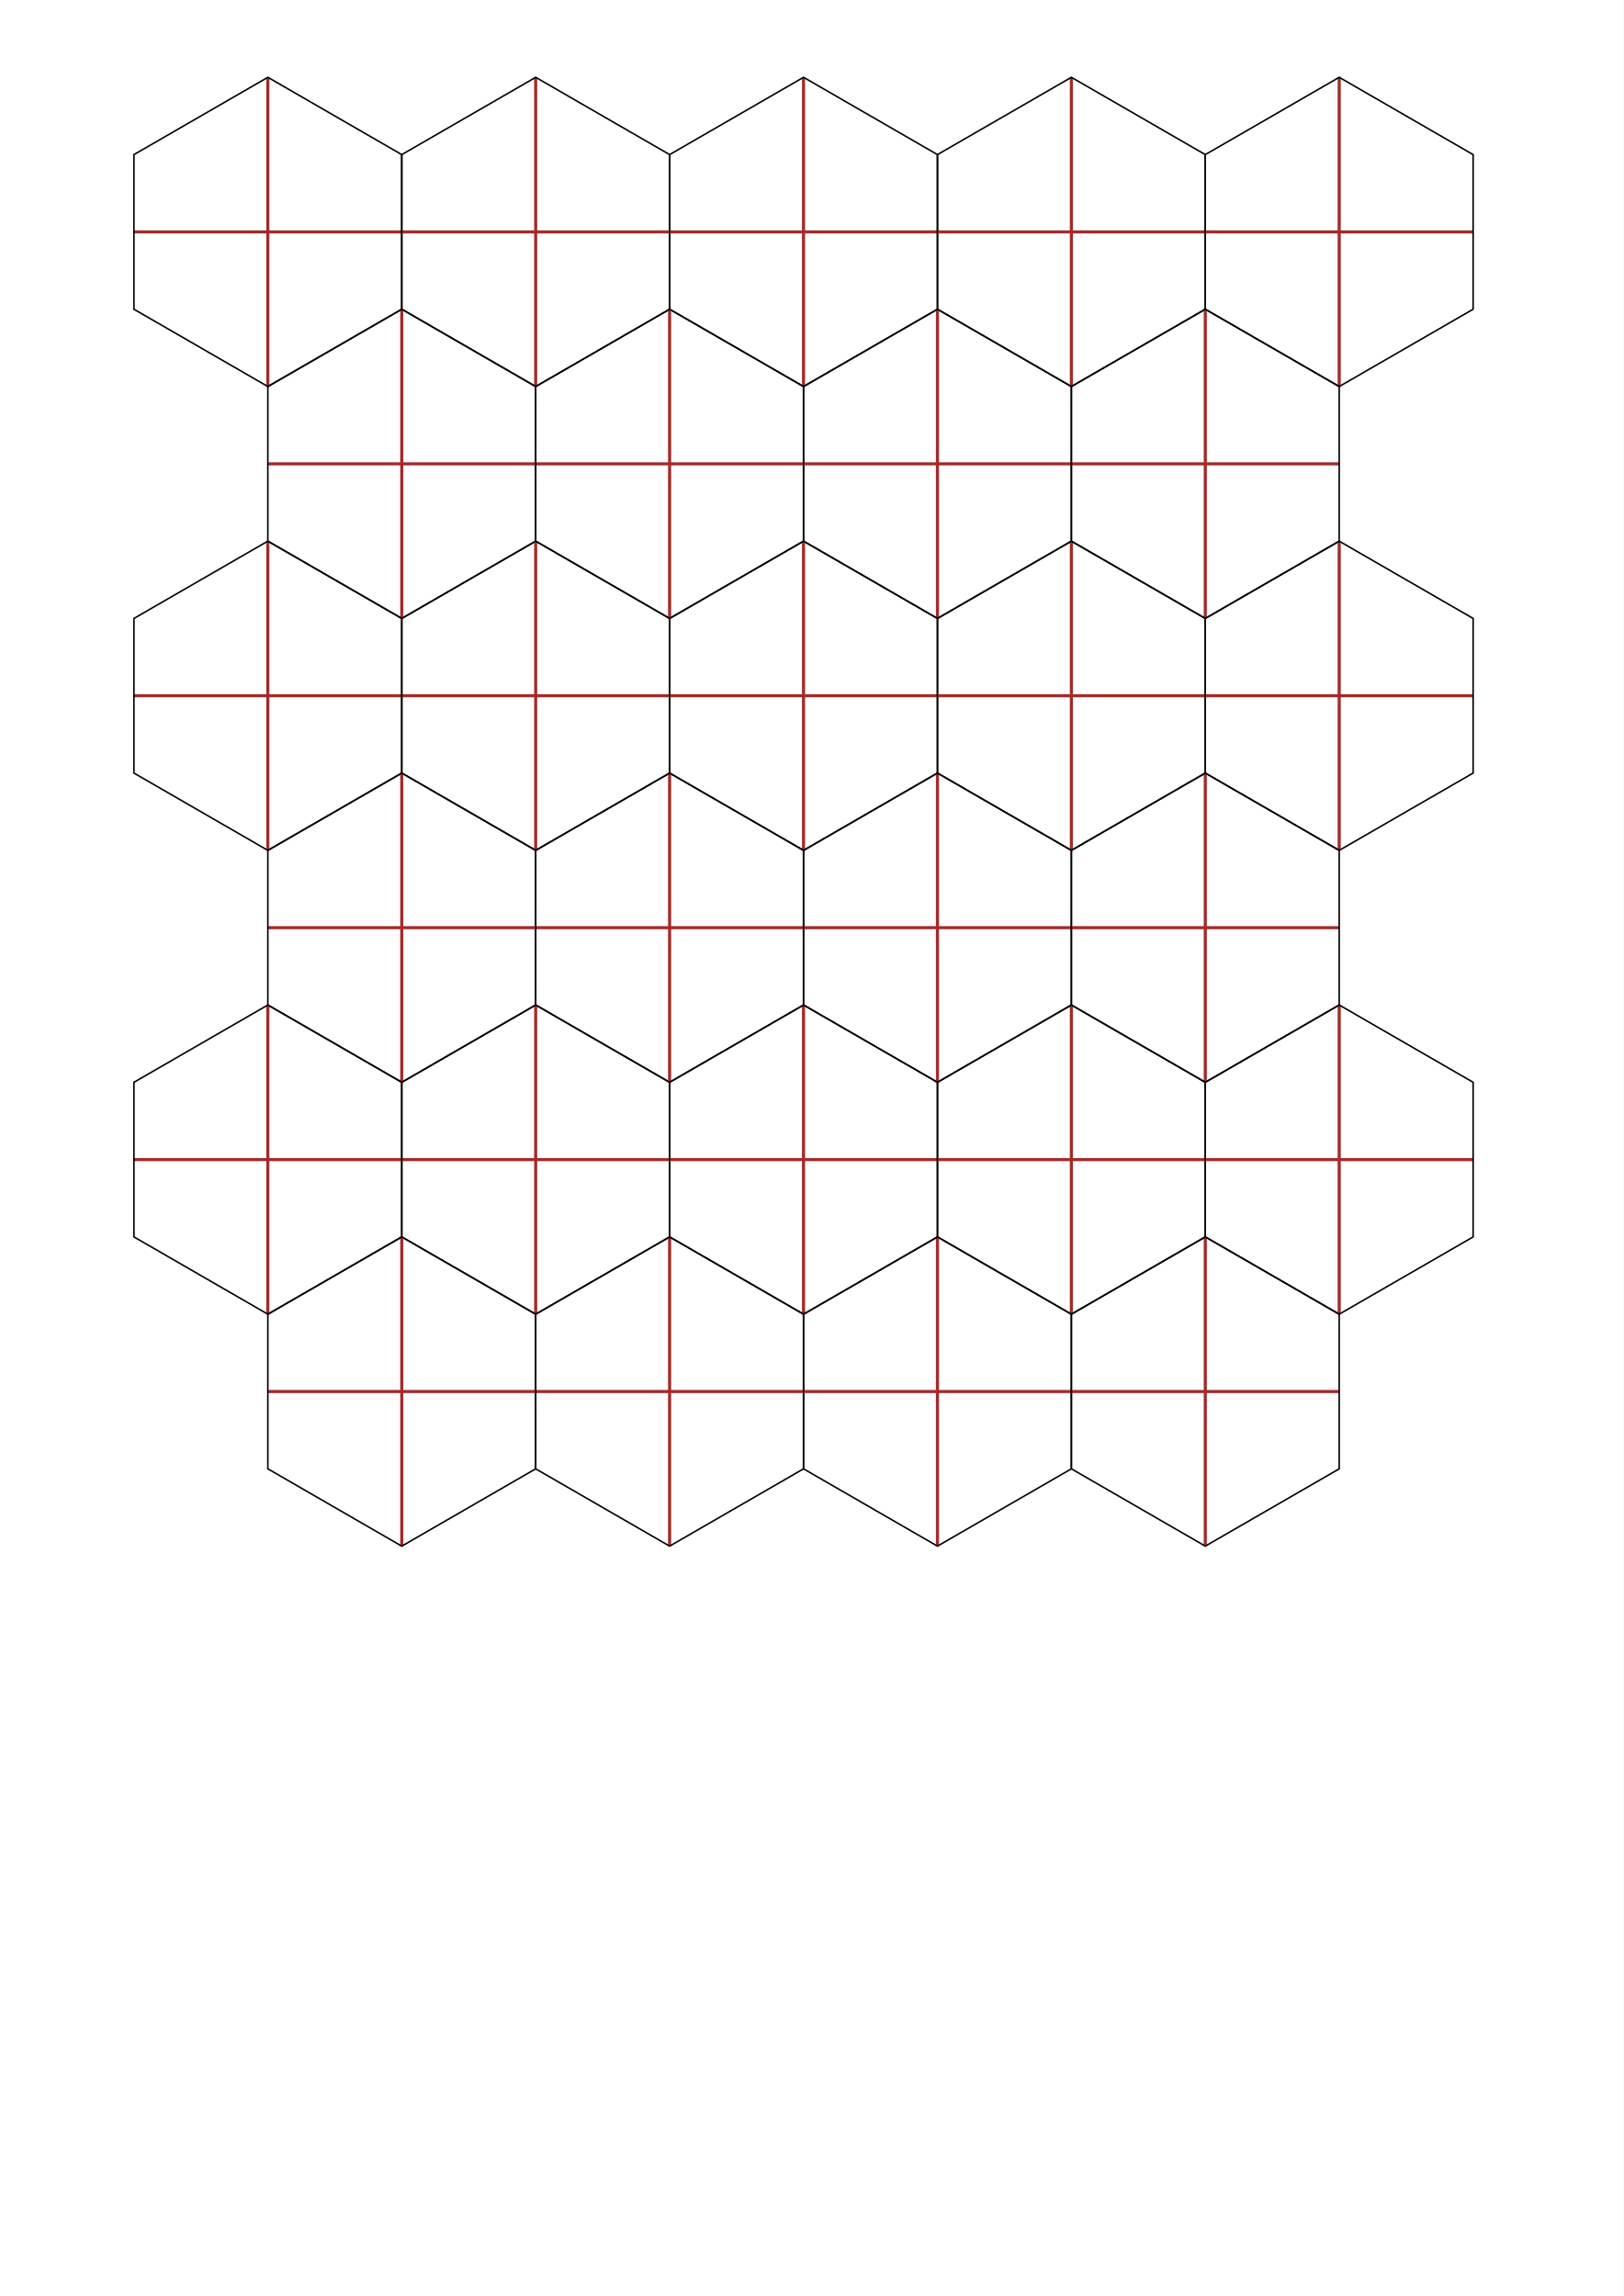
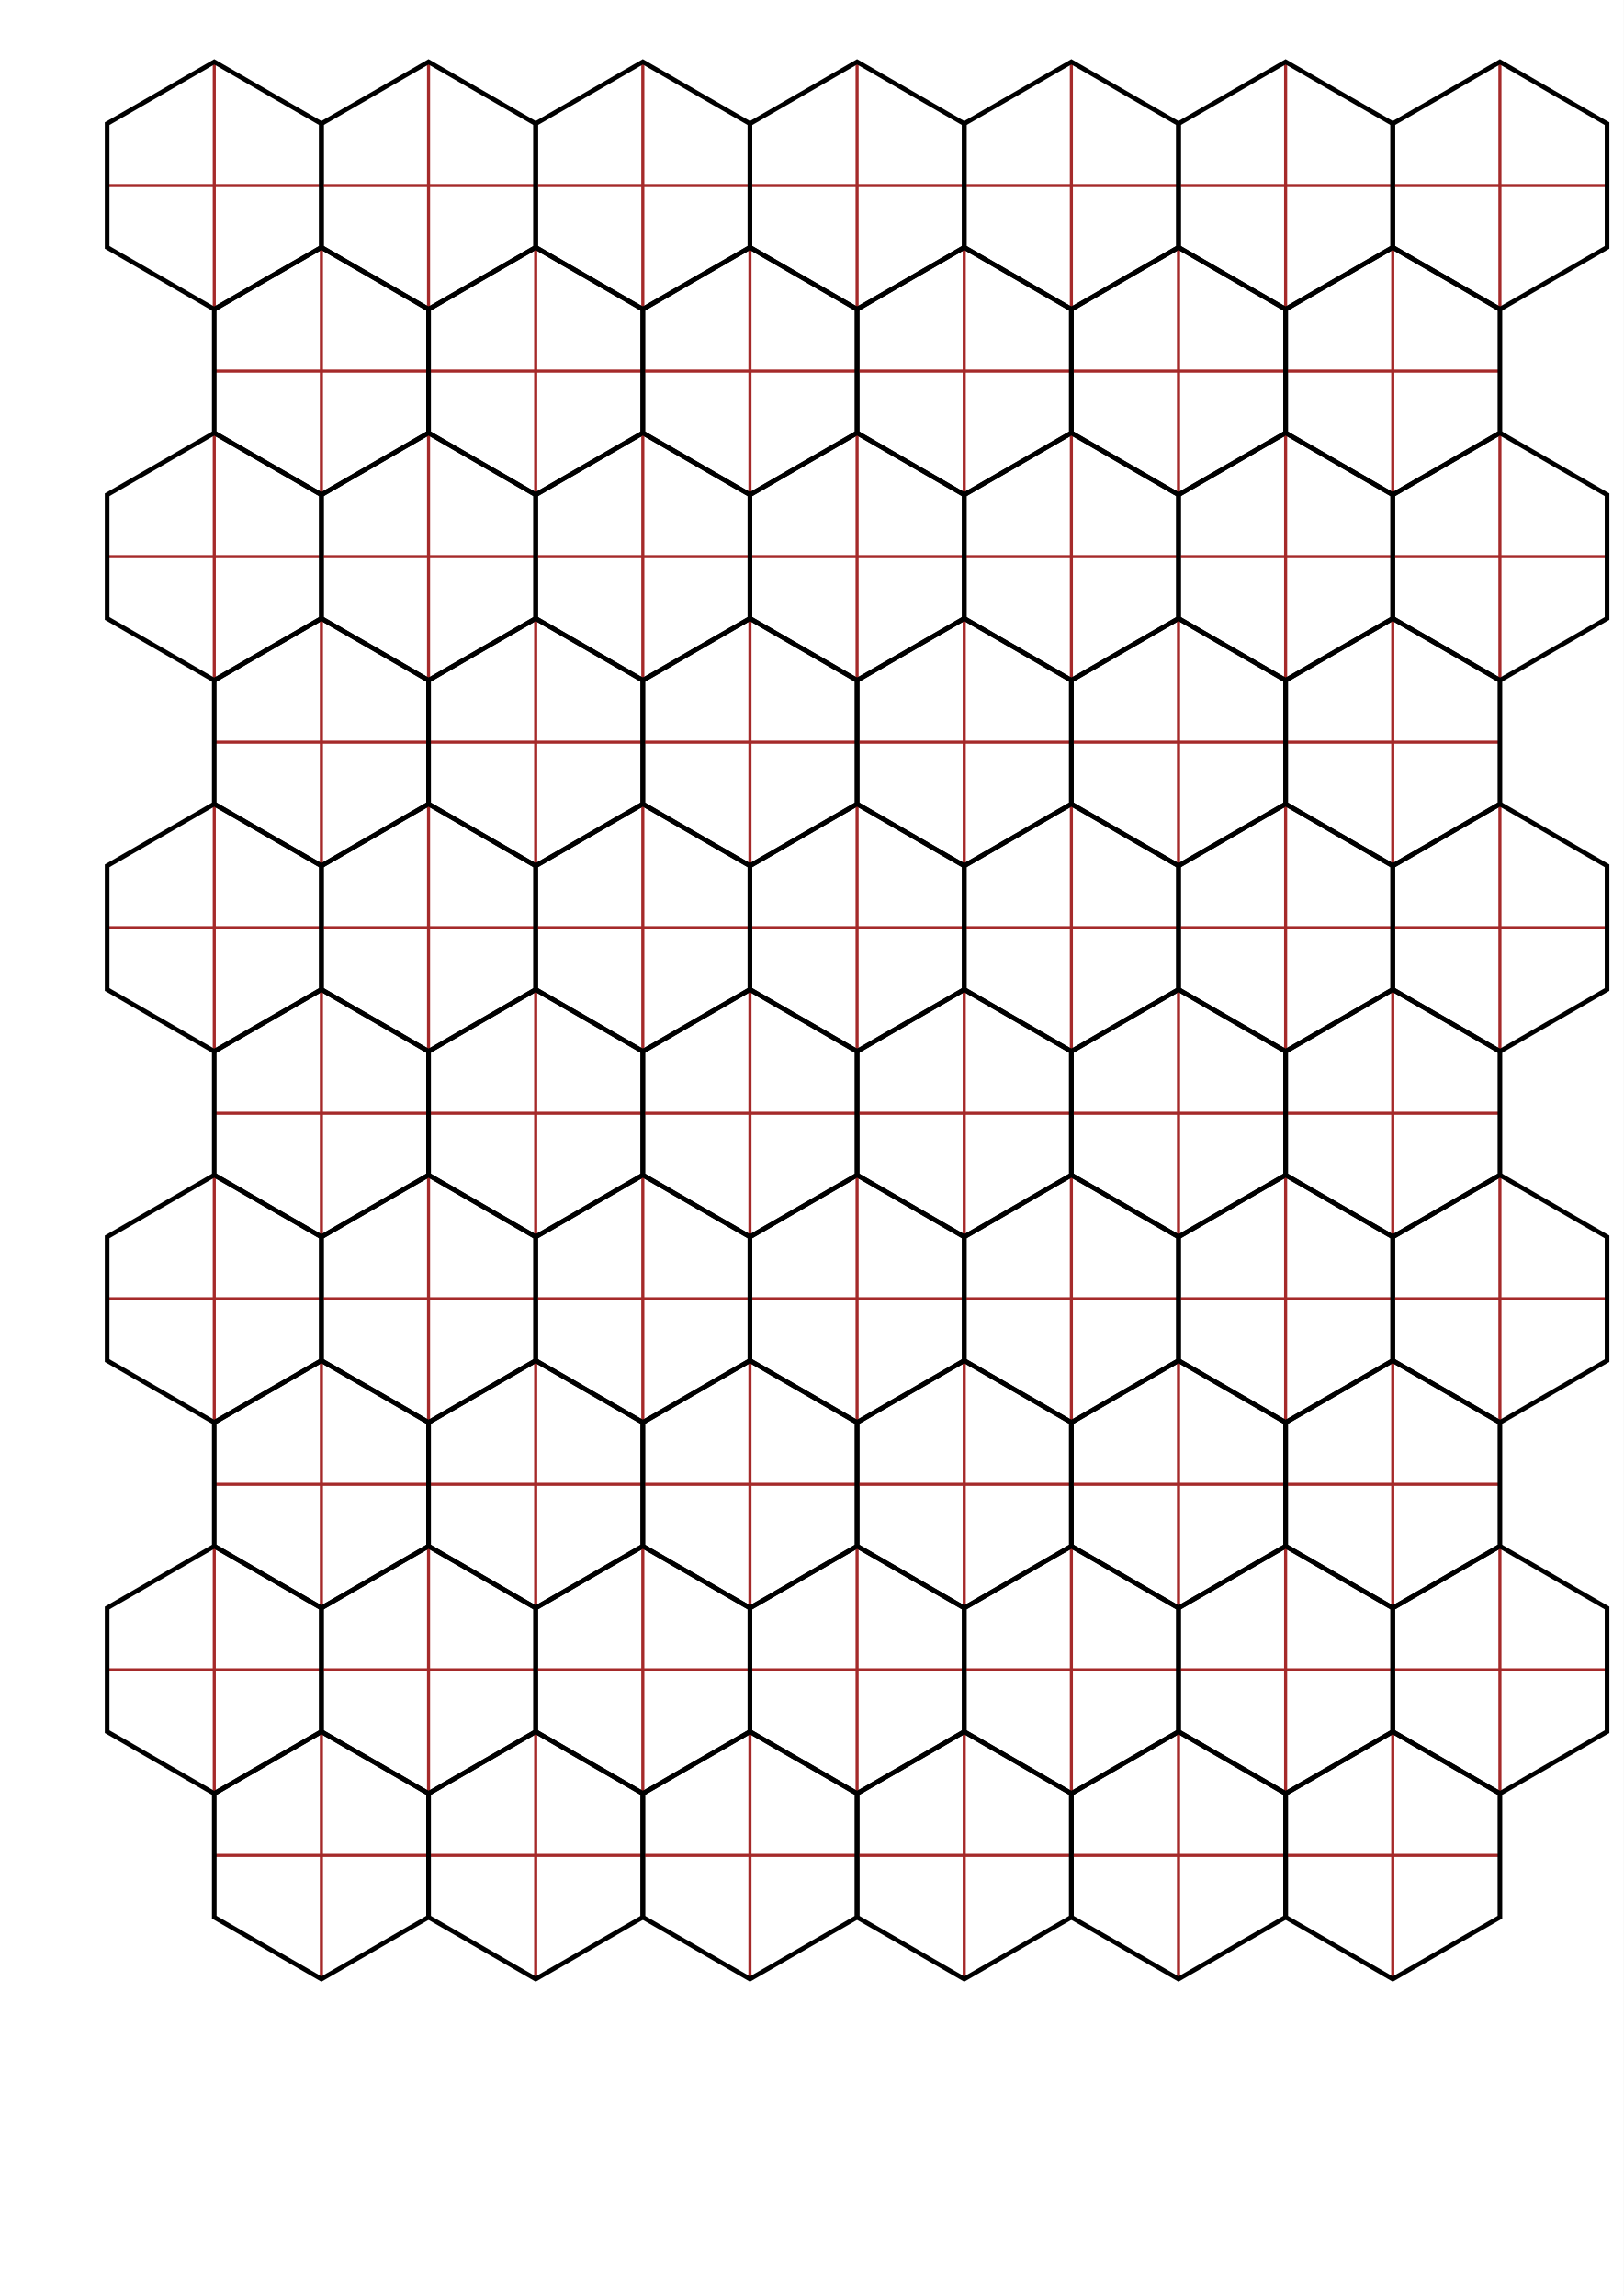
<svg xmlns="http://www.w3.org/2000/svg" width="4200" height="5940" viewBox="0 0 1050 1485">
  <defs>
</defs>
  <rect x="-1050" y="-1485" width="2100" height="2970" fill="white" />
-   <path d="M173.205,50.0 L173.205,250.0" stroke="brown" stroke-width="2" />
-   <path d="M86.603,150.0 L259.808,150.0" stroke="brown" stroke-width="2" />
-   <path d="M173.205,50.0 L259.808,100.0 L259.808,200.0 L173.205,250.0 L86.603,200.0 L86.603,100.0 L173.205,50.0 Z" stroke="black" stroke-width="1" fill="none" transform="none" />
-   <path d="M346.41,50.0 L346.41,250.0" stroke="brown" stroke-width="2" />
-   <path d="M259.808,150.0 L433.013,150.0" stroke="brown" stroke-width="2" />
-   <path d="M346.41,50.0 L433.013,100.0 L433.013,200.0 L346.41,250.0 L259.808,200.0 L259.808,100.0 L346.41,50.0 Z" stroke="black" stroke-width="1" fill="none" transform="none" />
-   <path d="M519.615,50.0 L519.615,250.0" stroke="brown" stroke-width="2" />
-   <path d="M433.013,150.0 L606.218,150.0" stroke="brown" stroke-width="2" />
-   <path d="M519.615,50.0 L606.218,100.0 L606.218,200.0 L519.615,250.0 L433.013,200.0 L433.013,100.0 L519.615,50.0 Z" stroke="black" stroke-width="1" fill="none" transform="none" />
-   <path d="M692.82,50.0 L692.82,250.0" stroke="brown" stroke-width="2" />
-   <path d="M606.218,150.0 L779.423,150.0" stroke="brown" stroke-width="2" />
-   <path d="M692.82,50.0 L779.423,100.0 L779.423,200.0 L692.82,250.0 L606.218,200.0 L606.218,100.0 L692.82,50.0 Z" stroke="black" stroke-width="1" fill="none" transform="none" />
-   <path d="M866.025,50.0 L866.025,250.0" stroke="brown" stroke-width="2" />
-   <path d="M779.423,150.0 L952.628,150.0" stroke="brown" stroke-width="2" />
-   <path d="M866.025,50.0 L952.628,100.0 L952.628,200.0 L866.025,250.0 L779.423,200.0 L779.423,100.0 L866.025,50.0 Z" stroke="black" stroke-width="1" fill="none" transform="none" />
-   <path d="M259.808,200.0 L259.808,400.0" stroke="brown" stroke-width="2" />
-   <path d="M173.205,300.0 L346.41,300.0" stroke="brown" stroke-width="2" />
-   <path d="M259.808,200.0 L346.41,250.0 L346.41,350.0 L259.808,400.0 L173.205,350.0 L173.205,250.0 L259.808,200.0 Z" stroke="black" stroke-width="1" fill="none" transform="none" />
-   <path d="M433.013,200.0 L433.013,400.0" stroke="brown" stroke-width="2" />
-   <path d="M346.41,300.0 L519.615,300.0" stroke="brown" stroke-width="2" />
-   <path d="M433.013,200.0 L519.615,250.0 L519.615,350.0 L433.013,400.0 L346.41,350.0 L346.41,250.0 L433.013,200.0 Z" stroke="black" stroke-width="1" fill="none" transform="none" />
-   <path d="M606.218,200.0 L606.218,400.0" stroke="brown" stroke-width="2" />
-   <path d="M519.615,300.0 L692.82,300.0" stroke="brown" stroke-width="2" />
-   <path d="M606.218,200.0 L692.82,250.0 L692.82,350.0 L606.218,400.0 L519.615,350.0 L519.615,250.0 L606.218,200.0 Z" stroke="black" stroke-width="1" fill="none" transform="none" />
-   <path d="M779.423,200.0 L779.423,400.0" stroke="brown" stroke-width="2" />
-   <path d="M692.82,300.0 L866.025,300.0" stroke="brown" stroke-width="2" />
-   <path d="M779.423,200.0 L866.025,250.0 L866.025,350.0 L779.423,400.0 L692.82,350.0 L692.82,250.0 L779.423,200.0 Z" stroke="black" stroke-width="1" fill="none" transform="none" />
-   <path d="M173.205,350.0 L173.205,550.0" stroke="brown" stroke-width="2" />
-   <path d="M86.603,450.0 L259.808,450.0" stroke="brown" stroke-width="2" />
-   <path d="M173.205,350.0 L259.808,400.0 L259.808,500.0 L173.205,550.0 L86.603,500.0 L86.603,400.0 L173.205,350.0 Z" stroke="black" stroke-width="1" fill="none" transform="none" />
-   <path d="M346.41,350.0 L346.41,550.0" stroke="brown" stroke-width="2" />
-   <path d="M259.808,450.0 L433.013,450.0" stroke="brown" stroke-width="2" />
-   <path d="M346.41,350.0 L433.013,400.0 L433.013,500.0 L346.41,550.0 L259.808,500.0 L259.808,400.0 L346.41,350.0 Z" stroke="black" stroke-width="1" fill="none" transform="none" />
-   <path d="M519.615,350.0 L519.615,550.0" stroke="brown" stroke-width="2" />
-   <path d="M433.013,450.0 L606.218,450.0" stroke="brown" stroke-width="2" />
-   <path d="M519.615,350.0 L606.218,400.0 L606.218,500.0 L519.615,550.0 L433.013,500.0 L433.013,400.0 L519.615,350.0 Z" stroke="black" stroke-width="1" fill="none" transform="none" />
-   <path d="M692.82,350.0 L692.82,550.0" stroke="brown" stroke-width="2" />
-   <path d="M606.218,450.0 L779.423,450.0" stroke="brown" stroke-width="2" />
-   <path d="M692.82,350.0 L779.423,400.0 L779.423,500.0 L692.82,550.0 L606.218,500.0 L606.218,400.0 L692.82,350.0 Z" stroke="black" stroke-width="1" fill="none" transform="none" />
-   <path d="M866.025,350.0 L866.025,550.0" stroke="brown" stroke-width="2" />
-   <path d="M779.423,450.0 L952.628,450.0" stroke="brown" stroke-width="2" />
-   <path d="M866.025,350.0 L952.628,400.0 L952.628,500.0 L866.025,550.0 L779.423,500.0 L779.423,400.0 L866.025,350.0 Z" stroke="black" stroke-width="1" fill="none" transform="none" />
-   <path d="M259.808,500.0 L259.808,700.0" stroke="brown" stroke-width="2" />
-   <path d="M173.205,600.0 L346.41,600.0" stroke="brown" stroke-width="2" />
-   <path d="M259.808,500.0 L346.41,550.0 L346.41,650.0 L259.808,700.0 L173.205,650.0 L173.205,550.0 L259.808,500.0 Z" stroke="black" stroke-width="1" fill="none" transform="none" />
-   <path d="M433.013,500.0 L433.013,700.0" stroke="brown" stroke-width="2" />
-   <path d="M346.41,600.0 L519.615,600.0" stroke="brown" stroke-width="2" />
-   <path d="M433.013,500.0 L519.615,550.0 L519.615,650.0 L433.013,700.0 L346.41,650.0 L346.41,550.0 L433.013,500.0 Z" stroke="black" stroke-width="1" fill="none" transform="none" />
-   <path d="M606.218,500.0 L606.218,700.0" stroke="brown" stroke-width="2" />
-   <path d="M519.615,600.0 L692.82,600.0" stroke="brown" stroke-width="2" />
-   <path d="M606.218,500.0 L692.82,550.0 L692.82,650.0 L606.218,700.0 L519.615,650.0 L519.615,550.0 L606.218,500.0 Z" stroke="black" stroke-width="1" fill="none" transform="none" />
-   <path d="M779.423,500.0 L779.423,700.0" stroke="brown" stroke-width="2" />
-   <path d="M692.82,600.0 L866.025,600.0" stroke="brown" stroke-width="2" />
-   <path d="M779.423,500.0 L866.025,550.0 L866.025,650.0 L779.423,700.0 L692.82,650.0 L692.82,550.0 L779.423,500.0 Z" stroke="black" stroke-width="1" fill="none" transform="none" />
-   <path d="M173.205,650.0 L173.205,850.0" stroke="brown" stroke-width="2" />
-   <path d="M86.603,750.0 L259.808,750.0" stroke="brown" stroke-width="2" />
-   <path d="M173.205,650.0 L259.808,700.0 L259.808,800.0 L173.205,850.0 L86.603,800.0 L86.603,700.0 L173.205,650.0 Z" stroke="black" stroke-width="1" fill="none" transform="none" />
-   <path d="M346.41,650.0 L346.41,850.0" stroke="brown" stroke-width="2" />
-   <path d="M259.808,750.0 L433.013,750.0" stroke="brown" stroke-width="2" />
-   <path d="M346.41,650.0 L433.013,700.0 L433.013,800.0 L346.41,850.0 L259.808,800.0 L259.808,700.0 L346.41,650.0 Z" stroke="black" stroke-width="1" fill="none" transform="none" />
-   <path d="M519.615,650.0 L519.615,850.0" stroke="brown" stroke-width="2" />
-   <path d="M433.013,750.0 L606.218,750.0" stroke="brown" stroke-width="2" />
-   <path d="M519.615,650.0 L606.218,700.0 L606.218,800.0 L519.615,850.0 L433.013,800.0 L433.013,700.0 L519.615,650.0 Z" stroke="black" stroke-width="1" fill="none" transform="none" />
-   <path d="M692.82,650.0 L692.82,850.0" stroke="brown" stroke-width="2" />
-   <path d="M606.218,750.0 L779.423,750.0" stroke="brown" stroke-width="2" />
-   <path d="M692.82,650.0 L779.423,700.0 L779.423,800.0 L692.82,850.0 L606.218,800.0 L606.218,700.0 L692.82,650.0 Z" stroke="black" stroke-width="1" fill="none" transform="none" />
-   <path d="M866.025,650.0 L866.025,850.0" stroke="brown" stroke-width="2" />
-   <path d="M779.423,750.0 L952.628,750.0" stroke="brown" stroke-width="2" />
-   <path d="M866.025,650.0 L952.628,700.0 L952.628,800.0 L866.025,850.0 L779.423,800.0 L779.423,700.0 L866.025,650.0 Z" stroke="black" stroke-width="1" fill="none" transform="none" />
-   <path d="M259.808,800.0 L259.808,1000.0" stroke="brown" stroke-width="2" />
-   <path d="M173.205,900.0 L346.41,900.0" stroke="brown" stroke-width="2" />
-   <path d="M259.808,800.0 L346.41,850.0 L346.41,950.0 L259.808,1000.0 L173.205,950.0 L173.205,850.0 L259.808,800.0 Z" stroke="black" stroke-width="1" fill="none" transform="none" />
-   <path d="M433.013,800.0 L433.013,1000.0" stroke="brown" stroke-width="2" />
-   <path d="M346.41,900.0 L519.615,900.0" stroke="brown" stroke-width="2" />
-   <path d="M433.013,800.0 L519.615,850.0 L519.615,950.0 L433.013,1000.0 L346.41,950.0 L346.41,850.0 L433.013,800.0 Z" stroke="black" stroke-width="1" fill="none" transform="none" />
-   <path d="M606.218,800.0 L606.218,1000.0" stroke="brown" stroke-width="2" />
-   <path d="M519.615,900.0 L692.82,900.0" stroke="brown" stroke-width="2" />
-   <path d="M606.218,800.0 L692.82,850.0 L692.82,950.0 L606.218,1000.0 L519.615,950.0 L519.615,850.0 L606.218,800.0 Z" stroke="black" stroke-width="1" fill="none" transform="none" />
-   <path d="M779.423,800.0 L779.423,1000.0" stroke="brown" stroke-width="2" />
-   <path d="M692.82,900.0 L866.025,900.0" stroke="brown" stroke-width="2" />
-   <path d="M779.423,800.0 L866.025,850.0 L866.025,950.0 L779.423,1000.0 L692.82,950.0 L692.82,850.0 L779.423,800.0 Z" stroke="black" stroke-width="1" fill="none" transform="none" />
+   <path d="M138.564,40.0 L138.564,200.0" stroke="brown" stroke-width="2" />
+   <path d="M69.282,120.0 L207.846,120.0" stroke="brown" stroke-width="2" />
+   <path d="M138.564,40.0 L207.846,80.0 L207.846,160.0 L138.564,200.0 L69.282,160.0 L69.282,80.0 L138.564,40.0 Z" stroke="black" stroke-width="3" fill="none" transform="none" />
+   <path d="M277.128,40.0 L277.128,200.0" stroke="brown" stroke-width="2" />
+   <path d="M207.846,120.0 L346.41,120.0" stroke="brown" stroke-width="2" />
+   <path d="M277.128,40.0 L346.41,80.0 L346.41,160.0 L277.128,200.0 L207.846,160.0 L207.846,80.0 L277.128,40.0 Z" stroke="black" stroke-width="3" fill="none" transform="none" />
+   <path d="M415.692,40.0 L415.692,200.0" stroke="brown" stroke-width="2" />
+   <path d="M346.41,120.0 L484.974,120.0" stroke="brown" stroke-width="2" />
+   <path d="M415.692,40.0 L484.974,80.0 L484.974,160.0 L415.692,200.0 L346.41,160.0 L346.41,80.0 L415.692,40.0 Z" stroke="black" stroke-width="3" fill="none" transform="none" />
+   <path d="M554.256,40.0 L554.256,200.0" stroke="brown" stroke-width="2" />
+   <path d="M484.974,120.0 L623.538,120.0" stroke="brown" stroke-width="2" />
+   <path d="M554.256,40.0 L623.538,80.0 L623.538,160.0 L554.256,200.0 L484.974,160.0 L484.974,80.0 L554.256,40.0 Z" stroke="black" stroke-width="3" fill="none" transform="none" />
+   <path d="M692.82,40.0 L692.82,200.0" stroke="brown" stroke-width="2" />
+   <path d="M623.538,120.0 L762.102,120.0" stroke="brown" stroke-width="2" />
+   <path d="M692.82,40.0 L762.102,80.0 L762.102,160.0 L692.82,200.0 L623.538,160.0 L623.538,80.0 L692.82,40.0 Z" stroke="black" stroke-width="3" fill="none" transform="none" />
+   <path d="M831.384,40.0 L831.384,200.0" stroke="brown" stroke-width="2" />
+   <path d="M762.102,120.0 L900.666,120.0" stroke="brown" stroke-width="2" />
+   <path d="M831.384,40.0 L900.666,80.0 L900.666,160.0 L831.384,200.0 L762.102,160.0 L762.102,80.0 L831.384,40.0 Z" stroke="black" stroke-width="3" fill="none" transform="none" />
+   <path d="M969.948,40.0 L969.948,200.0" stroke="brown" stroke-width="2" />
+   <path d="M900.666,120.0 L1039.23,120.0" stroke="brown" stroke-width="2" />
+   <path d="M969.948,40.0 L1039.23,80.0 L1039.23,160.0 L969.948,200.0 L900.666,160.0 L900.666,80.0 L969.948,40.0 Z" stroke="black" stroke-width="3" fill="none" transform="none" />
+   <path d="M207.846,160.0 L207.846,320.0" stroke="brown" stroke-width="2" />
+   <path d="M138.564,240.0 L277.128,240.0" stroke="brown" stroke-width="2" />
+   <path d="M207.846,160.0 L277.128,200.0 L277.128,280.0 L207.846,320.0 L138.564,280.0 L138.564,200.0 L207.846,160.0 Z" stroke="black" stroke-width="3" fill="none" transform="none" />
+   <path d="M346.41,160.0 L346.41,320.0" stroke="brown" stroke-width="2" />
+   <path d="M277.128,240.0 L415.692,240.0" stroke="brown" stroke-width="2" />
+   <path d="M346.41,160.0 L415.692,200.0 L415.692,280.0 L346.41,320.0 L277.128,280.0 L277.128,200.0 L346.41,160.0 Z" stroke="black" stroke-width="3" fill="none" transform="none" />
+   <path d="M484.974,160.0 L484.974,320.0" stroke="brown" stroke-width="2" />
+   <path d="M415.692,240.0 L554.256,240.0" stroke="brown" stroke-width="2" />
+   <path d="M484.974,160.0 L554.256,200.0 L554.256,280.0 L484.974,320.0 L415.692,280.0 L415.692,200.0 L484.974,160.0 Z" stroke="black" stroke-width="3" fill="none" transform="none" />
+   <path d="M623.538,160.0 L623.538,320.0" stroke="brown" stroke-width="2" />
+   <path d="M554.256,240.0 L692.82,240.0" stroke="brown" stroke-width="2" />
+   <path d="M623.538,160.0 L692.82,200.0 L692.82,280.0 L623.538,320.0 L554.256,280.0 L554.256,200.0 L623.538,160.0 Z" stroke="black" stroke-width="3" fill="none" transform="none" />
+   <path d="M762.102,160.0 L762.102,320.0" stroke="brown" stroke-width="2" />
+   <path d="M692.82,240.0 L831.384,240.0" stroke="brown" stroke-width="2" />
+   <path d="M762.102,160.0 L831.384,200.0 L831.384,280.0 L762.102,320.0 L692.82,280.0 L692.82,200.0 L762.102,160.0 Z" stroke="black" stroke-width="3" fill="none" transform="none" />
+   <path d="M900.666,160.0 L900.666,320.0" stroke="brown" stroke-width="2" />
+   <path d="M831.384,240.0 L969.948,240.0" stroke="brown" stroke-width="2" />
+   <path d="M900.666,160.0 L969.948,200.0 L969.948,280.0 L900.666,320.0 L831.384,280.0 L831.384,200.0 L900.666,160.0 Z" stroke="black" stroke-width="3" fill="none" transform="none" />
+   <path d="M138.564,280.0 L138.564,440.0" stroke="brown" stroke-width="2" />
+   <path d="M69.282,360.0 L207.846,360.0" stroke="brown" stroke-width="2" />
+   <path d="M138.564,280.0 L207.846,320.0 L207.846,400.0 L138.564,440.0 L69.282,400.0 L69.282,320.0 L138.564,280.0 Z" stroke="black" stroke-width="3" fill="none" transform="none" />
+   <path d="M277.128,280.0 L277.128,440.0" stroke="brown" stroke-width="2" />
+   <path d="M207.846,360.0 L346.41,360.0" stroke="brown" stroke-width="2" />
+   <path d="M277.128,280.0 L346.41,320.0 L346.41,400.0 L277.128,440.0 L207.846,400.0 L207.846,320.0 L277.128,280.0 Z" stroke="black" stroke-width="3" fill="none" transform="none" />
+   <path d="M415.692,280.0 L415.692,440.0" stroke="brown" stroke-width="2" />
+   <path d="M346.41,360.0 L484.974,360.0" stroke="brown" stroke-width="2" />
+   <path d="M415.692,280.0 L484.974,320.0 L484.974,400.0 L415.692,440.0 L346.41,400.0 L346.41,320.0 L415.692,280.0 Z" stroke="black" stroke-width="3" fill="none" transform="none" />
+   <path d="M554.256,280.0 L554.256,440.0" stroke="brown" stroke-width="2" />
+   <path d="M484.974,360.0 L623.538,360.0" stroke="brown" stroke-width="2" />
+   <path d="M554.256,280.0 L623.538,320.0 L623.538,400.0 L554.256,440.0 L484.974,400.0 L484.974,320.0 L554.256,280.0 Z" stroke="black" stroke-width="3" fill="none" transform="none" />
+   <path d="M692.82,280.0 L692.82,440.0" stroke="brown" stroke-width="2" />
+   <path d="M623.538,360.0 L762.102,360.0" stroke="brown" stroke-width="2" />
+   <path d="M692.82,280.0 L762.102,320.0 L762.102,400.0 L692.82,440.0 L623.538,400.0 L623.538,320.0 L692.82,280.0 Z" stroke="black" stroke-width="3" fill="none" transform="none" />
+   <path d="M831.384,280.0 L831.384,440.0" stroke="brown" stroke-width="2" />
+   <path d="M762.102,360.0 L900.666,360.0" stroke="brown" stroke-width="2" />
+   <path d="M831.384,280.0 L900.666,320.0 L900.666,400.0 L831.384,440.0 L762.102,400.0 L762.102,320.0 L831.384,280.0 Z" stroke="black" stroke-width="3" fill="none" transform="none" />
+   <path d="M969.948,280.0 L969.948,440.0" stroke="brown" stroke-width="2" />
+   <path d="M900.666,360.0 L1039.23,360.0" stroke="brown" stroke-width="2" />
+   <path d="M969.948,280.0 L1039.23,320.0 L1039.23,400.0 L969.948,440.0 L900.666,400.0 L900.666,320.0 L969.948,280.0 Z" stroke="black" stroke-width="3" fill="none" transform="none" />
+   <path d="M207.846,400.0 L207.846,560.0" stroke="brown" stroke-width="2" />
+   <path d="M138.564,480.0 L277.128,480.0" stroke="brown" stroke-width="2" />
+   <path d="M207.846,400.0 L277.128,440.0 L277.128,520.0 L207.846,560.0 L138.564,520.0 L138.564,440.0 L207.846,400.0 Z" stroke="black" stroke-width="3" fill="none" transform="none" />
+   <path d="M346.41,400.0 L346.41,560.0" stroke="brown" stroke-width="2" />
+   <path d="M277.128,480.0 L415.692,480.0" stroke="brown" stroke-width="2" />
+   <path d="M346.41,400.0 L415.692,440.0 L415.692,520.0 L346.41,560.0 L277.128,520.0 L277.128,440.0 L346.41,400.0 Z" stroke="black" stroke-width="3" fill="none" transform="none" />
+   <path d="M484.974,400.0 L484.974,560.0" stroke="brown" stroke-width="2" />
+   <path d="M415.692,480.0 L554.256,480.0" stroke="brown" stroke-width="2" />
+   <path d="M484.974,400.0 L554.256,440.0 L554.256,520.0 L484.974,560.0 L415.692,520.0 L415.692,440.0 L484.974,400.0 Z" stroke="black" stroke-width="3" fill="none" transform="none" />
+   <path d="M623.538,400.0 L623.538,560.0" stroke="brown" stroke-width="2" />
+   <path d="M554.256,480.0 L692.82,480.0" stroke="brown" stroke-width="2" />
+   <path d="M623.538,400.0 L692.82,440.0 L692.82,520.0 L623.538,560.0 L554.256,520.0 L554.256,440.0 L623.538,400.0 Z" stroke="black" stroke-width="3" fill="none" transform="none" />
+   <path d="M762.102,400.0 L762.102,560.0" stroke="brown" stroke-width="2" />
+   <path d="M692.82,480.0 L831.384,480.0" stroke="brown" stroke-width="2" />
+   <path d="M762.102,400.0 L831.384,440.0 L831.384,520.0 L762.102,560.0 L692.82,520.0 L692.82,440.0 L762.102,400.0 Z" stroke="black" stroke-width="3" fill="none" transform="none" />
+   <path d="M900.666,400.0 L900.666,560.0" stroke="brown" stroke-width="2" />
+   <path d="M831.384,480.0 L969.948,480.0" stroke="brown" stroke-width="2" />
+   <path d="M900.666,400.0 L969.948,440.0 L969.948,520.0 L900.666,560.0 L831.384,520.0 L831.384,440.0 L900.666,400.0 Z" stroke="black" stroke-width="3" fill="none" transform="none" />
+   <path d="M138.564,520.0 L138.564,680.0" stroke="brown" stroke-width="2" />
+   <path d="M69.282,600.0 L207.846,600.0" stroke="brown" stroke-width="2" />
+   <path d="M138.564,520.0 L207.846,560.0 L207.846,640.0 L138.564,680.0 L69.282,640.0 L69.282,560.0 L138.564,520.0 Z" stroke="black" stroke-width="3" fill="none" transform="none" />
+   <path d="M277.128,520.0 L277.128,680.0" stroke="brown" stroke-width="2" />
+   <path d="M207.846,600.0 L346.41,600.0" stroke="brown" stroke-width="2" />
+   <path d="M277.128,520.0 L346.41,560.0 L346.41,640.0 L277.128,680.0 L207.846,640.0 L207.846,560.0 L277.128,520.0 Z" stroke="black" stroke-width="3" fill="none" transform="none" />
+   <path d="M415.692,520.0 L415.692,680.0" stroke="brown" stroke-width="2" />
+   <path d="M346.41,600.0 L484.974,600.0" stroke="brown" stroke-width="2" />
+   <path d="M415.692,520.0 L484.974,560.0 L484.974,640.0 L415.692,680.0 L346.41,640.0 L346.41,560.0 L415.692,520.0 Z" stroke="black" stroke-width="3" fill="none" transform="none" />
+   <path d="M554.256,520.0 L554.256,680.0" stroke="brown" stroke-width="2" />
+   <path d="M484.974,600.0 L623.538,600.0" stroke="brown" stroke-width="2" />
+   <path d="M554.256,520.0 L623.538,560.0 L623.538,640.0 L554.256,680.0 L484.974,640.0 L484.974,560.0 L554.256,520.0 Z" stroke="black" stroke-width="3" fill="none" transform="none" />
+   <path d="M692.82,520.0 L692.82,680.0" stroke="brown" stroke-width="2" />
+   <path d="M623.538,600.0 L762.102,600.0" stroke="brown" stroke-width="2" />
+   <path d="M692.82,520.0 L762.102,560.0 L762.102,640.0 L692.82,680.0 L623.538,640.0 L623.538,560.0 L692.82,520.0 Z" stroke="black" stroke-width="3" fill="none" transform="none" />
+   <path d="M831.384,520.0 L831.384,680.0" stroke="brown" stroke-width="2" />
+   <path d="M762.102,600.0 L900.666,600.0" stroke="brown" stroke-width="2" />
+   <path d="M831.384,520.0 L900.666,560.0 L900.666,640.0 L831.384,680.0 L762.102,640.0 L762.102,560.0 L831.384,520.0 Z" stroke="black" stroke-width="3" fill="none" transform="none" />
+   <path d="M969.948,520.0 L969.948,680.0" stroke="brown" stroke-width="2" />
+   <path d="M900.666,600.0 L1039.23,600.0" stroke="brown" stroke-width="2" />
+   <path d="M969.948,520.0 L1039.23,560.0 L1039.23,640.0 L969.948,680.0 L900.666,640.0 L900.666,560.0 L969.948,520.0 Z" stroke="black" stroke-width="3" fill="none" transform="none" />
+   <path d="M207.846,640.0 L207.846,800.0" stroke="brown" stroke-width="2" />
+   <path d="M138.564,720.0 L277.128,720.0" stroke="brown" stroke-width="2" />
+   <path d="M207.846,640.0 L277.128,680.0 L277.128,760.0 L207.846,800.0 L138.564,760.0 L138.564,680.0 L207.846,640.0 Z" stroke="black" stroke-width="3" fill="none" transform="none" />
+   <path d="M346.41,640.0 L346.41,800.0" stroke="brown" stroke-width="2" />
+   <path d="M277.128,720.0 L415.692,720.0" stroke="brown" stroke-width="2" />
+   <path d="M346.41,640.0 L415.692,680.0 L415.692,760.0 L346.41,800.0 L277.128,760.0 L277.128,680.0 L346.41,640.0 Z" stroke="black" stroke-width="3" fill="none" transform="none" />
+   <path d="M484.974,640.0 L484.974,800.0" stroke="brown" stroke-width="2" />
+   <path d="M415.692,720.0 L554.256,720.0" stroke="brown" stroke-width="2" />
+   <path d="M484.974,640.0 L554.256,680.0 L554.256,760.0 L484.974,800.0 L415.692,760.0 L415.692,680.0 L484.974,640.0 Z" stroke="black" stroke-width="3" fill="none" transform="none" />
+   <path d="M623.538,640.0 L623.538,800.0" stroke="brown" stroke-width="2" />
+   <path d="M554.256,720.0 L692.82,720.0" stroke="brown" stroke-width="2" />
+   <path d="M623.538,640.0 L692.82,680.0 L692.82,760.0 L623.538,800.0 L554.256,760.0 L554.256,680.0 L623.538,640.0 Z" stroke="black" stroke-width="3" fill="none" transform="none" />
+   <path d="M762.102,640.0 L762.102,800.0" stroke="brown" stroke-width="2" />
+   <path d="M692.82,720.0 L831.384,720.0" stroke="brown" stroke-width="2" />
+   <path d="M762.102,640.0 L831.384,680.0 L831.384,760.0 L762.102,800.0 L692.82,760.0 L692.82,680.0 L762.102,640.0 Z" stroke="black" stroke-width="3" fill="none" transform="none" />
+   <path d="M900.666,640.0 L900.666,800.0" stroke="brown" stroke-width="2" />
+   <path d="M831.384,720.0 L969.948,720.0" stroke="brown" stroke-width="2" />
+   <path d="M900.666,640.0 L969.948,680.0 L969.948,760.0 L900.666,800.0 L831.384,760.0 L831.384,680.0 L900.666,640.0 Z" stroke="black" stroke-width="3" fill="none" transform="none" />
+   <path d="M138.564,760.0 L138.564,920.0" stroke="brown" stroke-width="2" />
+   <path d="M69.282,840.0 L207.846,840.0" stroke="brown" stroke-width="2" />
+   <path d="M138.564,760.0 L207.846,800.0 L207.846,880.0 L138.564,920.0 L69.282,880.0 L69.282,800.0 L138.564,760.0 Z" stroke="black" stroke-width="3" fill="none" transform="none" />
+   <path d="M277.128,760.0 L277.128,920.0" stroke="brown" stroke-width="2" />
+   <path d="M207.846,840.0 L346.41,840.0" stroke="brown" stroke-width="2" />
+   <path d="M277.128,760.0 L346.41,800.0 L346.41,880.0 L277.128,920.0 L207.846,880.0 L207.846,800.0 L277.128,760.0 Z" stroke="black" stroke-width="3" fill="none" transform="none" />
+   <path d="M415.692,760.0 L415.692,920.0" stroke="brown" stroke-width="2" />
+   <path d="M346.41,840.0 L484.974,840.0" stroke="brown" stroke-width="2" />
+   <path d="M415.692,760.0 L484.974,800.0 L484.974,880.0 L415.692,920.0 L346.41,880.0 L346.41,800.0 L415.692,760.0 Z" stroke="black" stroke-width="3" fill="none" transform="none" />
+   <path d="M554.256,760.0 L554.256,920.0" stroke="brown" stroke-width="2" />
+   <path d="M484.974,840.0 L623.538,840.0" stroke="brown" stroke-width="2" />
+   <path d="M554.256,760.0 L623.538,800.0 L623.538,880.0 L554.256,920.0 L484.974,880.0 L484.974,800.0 L554.256,760.0 Z" stroke="black" stroke-width="3" fill="none" transform="none" />
+   <path d="M692.82,760.0 L692.82,920.0" stroke="brown" stroke-width="2" />
+   <path d="M623.538,840.0 L762.102,840.0" stroke="brown" stroke-width="2" />
+   <path d="M692.82,760.0 L762.102,800.0 L762.102,880.0 L692.82,920.0 L623.538,880.0 L623.538,800.0 L692.82,760.0 Z" stroke="black" stroke-width="3" fill="none" transform="none" />
+   <path d="M831.384,760.0 L831.384,920.0" stroke="brown" stroke-width="2" />
+   <path d="M762.102,840.0 L900.666,840.0" stroke="brown" stroke-width="2" />
+   <path d="M831.384,760.0 L900.666,800.0 L900.666,880.0 L831.384,920.0 L762.102,880.0 L762.102,800.0 L831.384,760.0 Z" stroke="black" stroke-width="3" fill="none" transform="none" />
+   <path d="M969.948,760.0 L969.948,920.0" stroke="brown" stroke-width="2" />
+   <path d="M900.666,840.0 L1039.23,840.0" stroke="brown" stroke-width="2" />
+   <path d="M969.948,760.0 L1039.23,800.0 L1039.23,880.0 L969.948,920.0 L900.666,880.0 L900.666,800.0 L969.948,760.0 Z" stroke="black" stroke-width="3" fill="none" transform="none" />
+   <path d="M207.846,880.0 L207.846,1040.0" stroke="brown" stroke-width="2" />
+   <path d="M138.564,960.0 L277.128,960.0" stroke="brown" stroke-width="2" />
+   <path d="M207.846,880.0 L277.128,920.0 L277.128,1000.0 L207.846,1040.0 L138.564,1000.0 L138.564,920.0 L207.846,880.0 Z" stroke="black" stroke-width="3" fill="none" transform="none" />
+   <path d="M346.41,880.0 L346.41,1040.0" stroke="brown" stroke-width="2" />
+   <path d="M277.128,960.0 L415.692,960.0" stroke="brown" stroke-width="2" />
+   <path d="M346.41,880.0 L415.692,920.0 L415.692,1000.0 L346.41,1040.0 L277.128,1000.0 L277.128,920.0 L346.41,880.0 Z" stroke="black" stroke-width="3" fill="none" transform="none" />
+   <path d="M484.974,880.0 L484.974,1040.0" stroke="brown" stroke-width="2" />
+   <path d="M415.692,960.0 L554.256,960.0" stroke="brown" stroke-width="2" />
+   <path d="M484.974,880.0 L554.256,920.0 L554.256,1000.0 L484.974,1040.0 L415.692,1000.0 L415.692,920.0 L484.974,880.0 Z" stroke="black" stroke-width="3" fill="none" transform="none" />
+   <path d="M623.538,880.0 L623.538,1040.0" stroke="brown" stroke-width="2" />
+   <path d="M554.256,960.0 L692.82,960.0" stroke="brown" stroke-width="2" />
+   <path d="M623.538,880.0 L692.82,920.0 L692.82,1000.0 L623.538,1040.0 L554.256,1000.0 L554.256,920.0 L623.538,880.0 Z" stroke="black" stroke-width="3" fill="none" transform="none" />
+   <path d="M762.102,880.0 L762.102,1040.0" stroke="brown" stroke-width="2" />
+   <path d="M692.82,960.0 L831.384,960.0" stroke="brown" stroke-width="2" />
+   <path d="M762.102,880.0 L831.384,920.0 L831.384,1000.0 L762.102,1040.0 L692.82,1000.0 L692.82,920.0 L762.102,880.0 Z" stroke="black" stroke-width="3" fill="none" transform="none" />
+   <path d="M900.666,880.0 L900.666,1040.0" stroke="brown" stroke-width="2" />
+   <path d="M831.384,960.0 L969.948,960.0" stroke="brown" stroke-width="2" />
+   <path d="M900.666,880.0 L969.948,920.0 L969.948,1000.0 L900.666,1040.0 L831.384,1000.0 L831.384,920.0 L900.666,880.0 Z" stroke="black" stroke-width="3" fill="none" transform="none" />
+   <path d="M138.564,1000.0 L138.564,1160.0" stroke="brown" stroke-width="2" />
+   <path d="M69.282,1080.0 L207.846,1080.0" stroke="brown" stroke-width="2" />
+   <path d="M138.564,1000.0 L207.846,1040.0 L207.846,1120.0 L138.564,1160.0 L69.282,1120.0 L69.282,1040.0 L138.564,1000.0 Z" stroke="black" stroke-width="3" fill="none" transform="none" />
+   <path d="M277.128,1000.0 L277.128,1160.0" stroke="brown" stroke-width="2" />
+   <path d="M207.846,1080.0 L346.41,1080.0" stroke="brown" stroke-width="2" />
+   <path d="M277.128,1000.0 L346.41,1040.0 L346.41,1120.0 L277.128,1160.0 L207.846,1120.0 L207.846,1040.0 L277.128,1000.0 Z" stroke="black" stroke-width="3" fill="none" transform="none" />
+   <path d="M415.692,1000.0 L415.692,1160.0" stroke="brown" stroke-width="2" />
+   <path d="M346.41,1080.0 L484.974,1080.0" stroke="brown" stroke-width="2" />
+   <path d="M415.692,1000.0 L484.974,1040.0 L484.974,1120.0 L415.692,1160.0 L346.41,1120.0 L346.41,1040.0 L415.692,1000.0 Z" stroke="black" stroke-width="3" fill="none" transform="none" />
+   <path d="M554.256,1000.0 L554.256,1160.0" stroke="brown" stroke-width="2" />
+   <path d="M484.974,1080.0 L623.538,1080.0" stroke="brown" stroke-width="2" />
+   <path d="M554.256,1000.0 L623.538,1040.0 L623.538,1120.0 L554.256,1160.0 L484.974,1120.0 L484.974,1040.0 L554.256,1000.0 Z" stroke="black" stroke-width="3" fill="none" transform="none" />
+   <path d="M692.82,1000.0 L692.82,1160.0" stroke="brown" stroke-width="2" />
+   <path d="M623.538,1080.0 L762.102,1080.0" stroke="brown" stroke-width="2" />
+   <path d="M692.82,1000.0 L762.102,1040.0 L762.102,1120.0 L692.82,1160.0 L623.538,1120.0 L623.538,1040.0 L692.82,1000.0 Z" stroke="black" stroke-width="3" fill="none" transform="none" />
+   <path d="M831.384,1000.0 L831.384,1160.0" stroke="brown" stroke-width="2" />
+   <path d="M762.102,1080.0 L900.666,1080.0" stroke="brown" stroke-width="2" />
+   <path d="M831.384,1000.0 L900.666,1040.0 L900.666,1120.0 L831.384,1160.0 L762.102,1120.0 L762.102,1040.0 L831.384,1000.0 Z" stroke="black" stroke-width="3" fill="none" transform="none" />
+   <path d="M969.948,1000.0 L969.948,1160.0" stroke="brown" stroke-width="2" />
+   <path d="M900.666,1080.0 L1039.23,1080.0" stroke="brown" stroke-width="2" />
+   <path d="M969.948,1000.0 L1039.23,1040.0 L1039.23,1120.0 L969.948,1160.0 L900.666,1120.0 L900.666,1040.0 L969.948,1000.0 Z" stroke="black" stroke-width="3" fill="none" transform="none" />
+   <path d="M207.846,1120.0 L207.846,1280.0" stroke="brown" stroke-width="2" />
+   <path d="M138.564,1200.0 L277.128,1200.0" stroke="brown" stroke-width="2" />
+   <path d="M207.846,1120.0 L277.128,1160.0 L277.128,1240.0 L207.846,1280.0 L138.564,1240.0 L138.564,1160.0 L207.846,1120.0 Z" stroke="black" stroke-width="3" fill="none" transform="none" />
+   <path d="M346.41,1120.0 L346.41,1280.0" stroke="brown" stroke-width="2" />
+   <path d="M277.128,1200.0 L415.692,1200.0" stroke="brown" stroke-width="2" />
+   <path d="M346.41,1120.0 L415.692,1160.0 L415.692,1240.0 L346.41,1280.0 L277.128,1240.0 L277.128,1160.0 L346.41,1120.0 Z" stroke="black" stroke-width="3" fill="none" transform="none" />
+   <path d="M484.974,1120.0 L484.974,1280.0" stroke="brown" stroke-width="2" />
+   <path d="M415.692,1200.0 L554.256,1200.0" stroke="brown" stroke-width="2" />
+   <path d="M484.974,1120.0 L554.256,1160.0 L554.256,1240.0 L484.974,1280.0 L415.692,1240.0 L415.692,1160.0 L484.974,1120.0 Z" stroke="black" stroke-width="3" fill="none" transform="none" />
+   <path d="M623.538,1120.0 L623.538,1280.0" stroke="brown" stroke-width="2" />
+   <path d="M554.256,1200.0 L692.82,1200.0" stroke="brown" stroke-width="2" />
+   <path d="M623.538,1120.0 L692.82,1160.0 L692.82,1240.0 L623.538,1280.0 L554.256,1240.0 L554.256,1160.0 L623.538,1120.0 Z" stroke="black" stroke-width="3" fill="none" transform="none" />
+   <path d="M762.102,1120.0 L762.102,1280.0" stroke="brown" stroke-width="2" />
+   <path d="M692.82,1200.0 L831.384,1200.0" stroke="brown" stroke-width="2" />
+   <path d="M762.102,1120.0 L831.384,1160.0 L831.384,1240.0 L762.102,1280.0 L692.82,1240.0 L692.82,1160.0 L762.102,1120.0 Z" stroke="black" stroke-width="3" fill="none" transform="none" />
+   <path d="M900.666,1120.0 L900.666,1280.0" stroke="brown" stroke-width="2" />
+   <path d="M831.384,1200.0 L969.948,1200.0" stroke="brown" stroke-width="2" />
+   <path d="M900.666,1120.0 L969.948,1160.0 L969.948,1240.0 L900.666,1280.0 L831.384,1240.0 L831.384,1160.0 L900.666,1120.0 Z" stroke="black" stroke-width="3" fill="none" transform="none" />
</svg>
